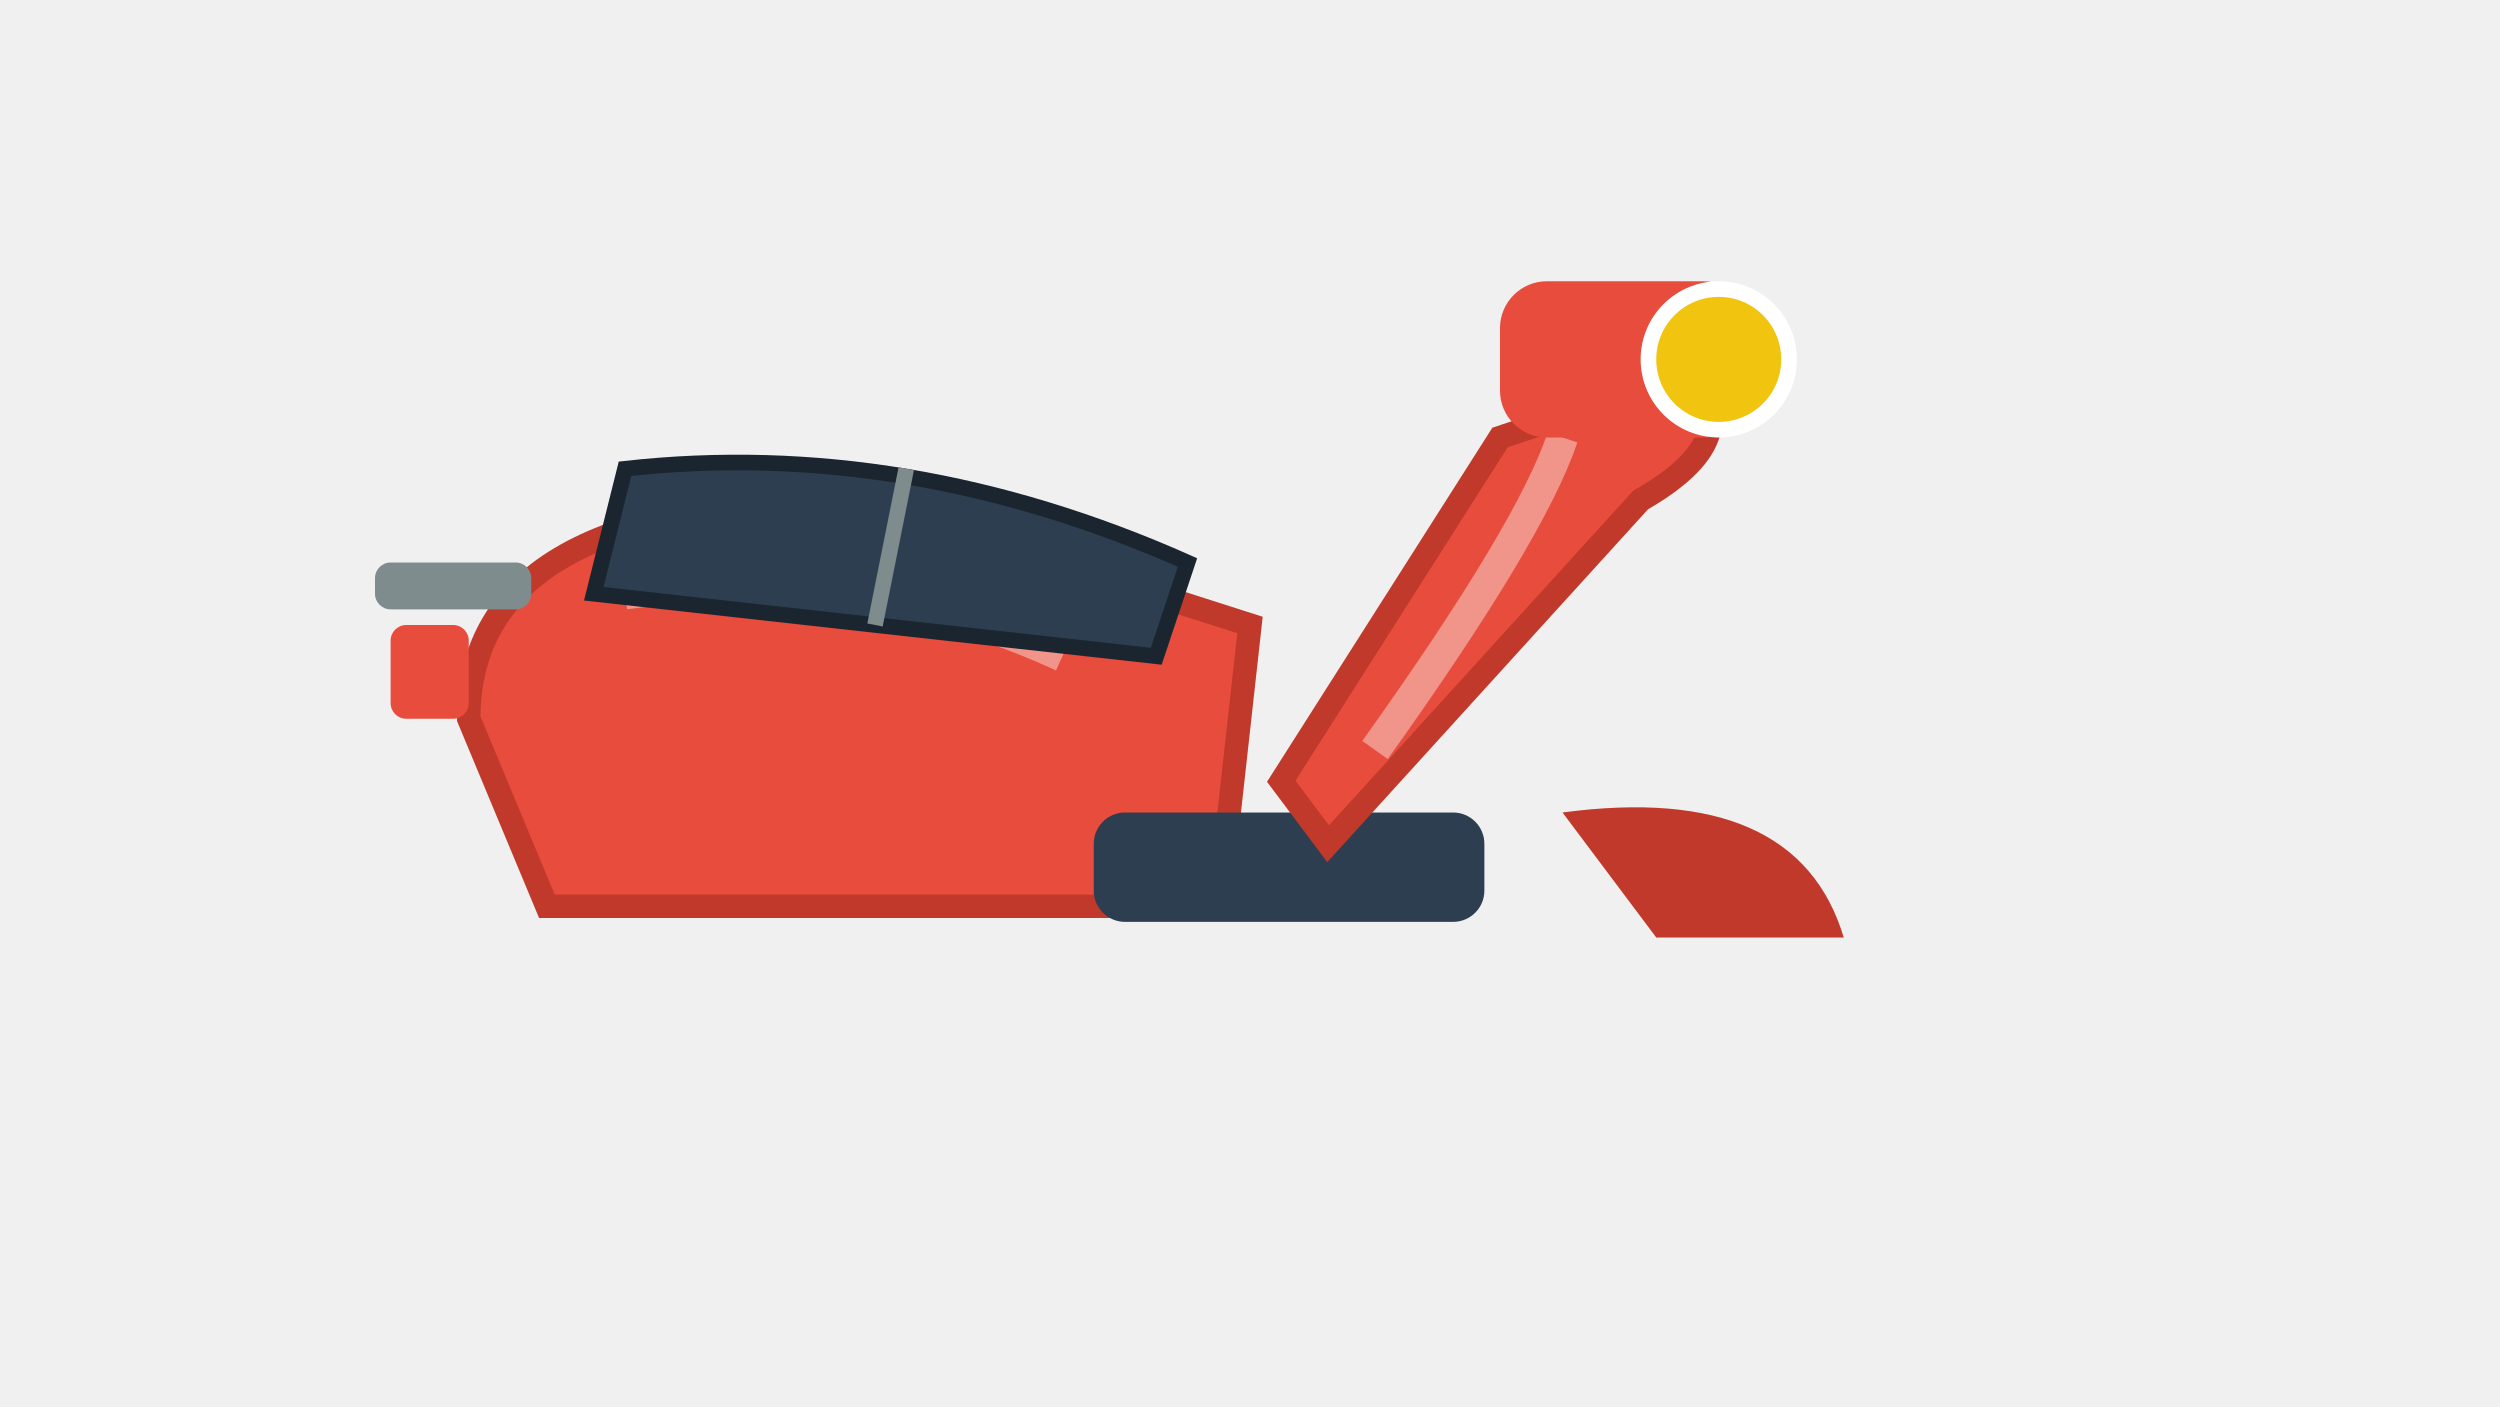
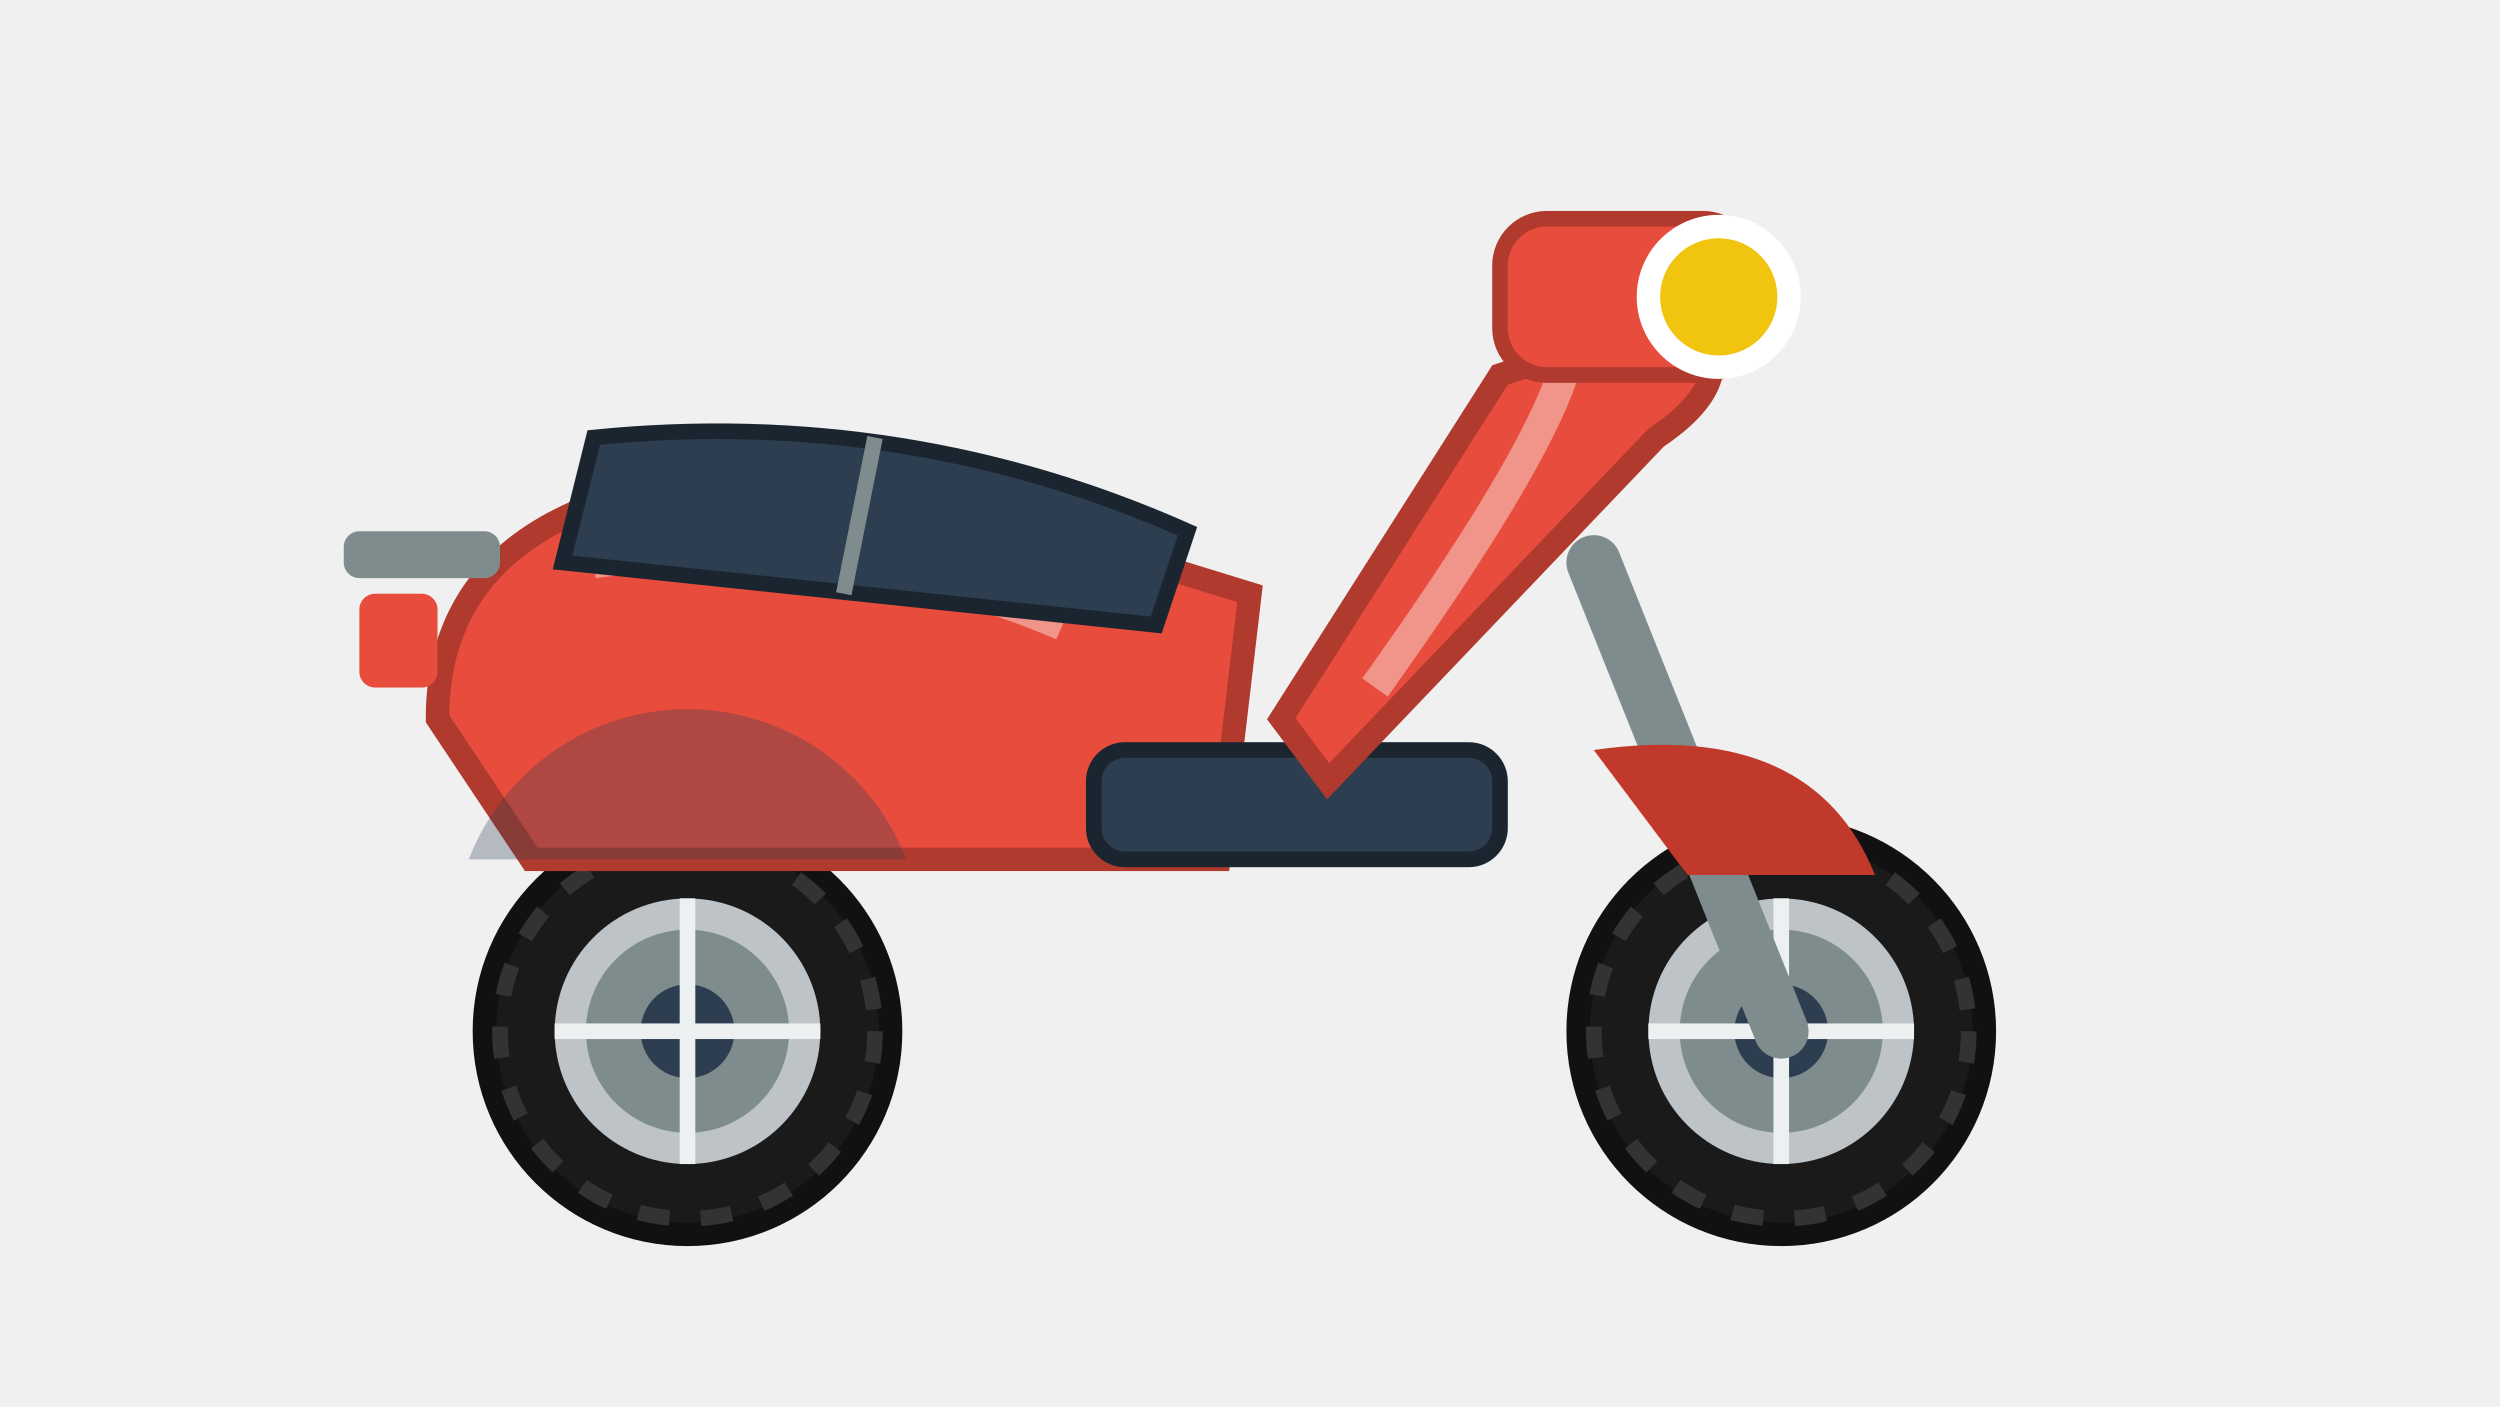
<svg xmlns="http://www.w3.org/2000/svg" width="160" height="90" viewBox="0 0 160 90">
-   <path d="M 30 46 Q 30 32 55 32 L 80 40 L 78 58 L 35 58 Z" fill="#e74c3c" stroke="#c0392b" stroke-width="1.5" />
-   <path d="M 40 38 Q 55 36 68 42" stroke="#f1948a" stroke-width="2" fill="none" />
-   <rect x="70" y="52" width="25" height="7" rx="2" fill="#2c3e50" />
-   <path d="M 85 54 L 105 32 Q 112 28 108 24 L 96 28 L 82 50 Z" fill="#e74c3c" stroke="#c0392b" stroke-width="1.5" />
-   <path d="M 88 48 Q 98 34 100 28" stroke="#f1948a" stroke-width="2" fill="none" />
-   <path d="M 40 30 Q 58 28 76 36 L 74 42 L 38 38 Z" fill="#2c3e50" stroke="#1a252f" stroke-width="1" />
-   <line x1="58" y1="30" x2="56" y2="40" stroke="#7f8c8d" stroke-width="1" />
-   <rect x="96" y="18" width="16" height="10" rx="3" fill="#e74c3c" />
-   <circle cx="110" cy="23" r="4.5" fill="#f1c40f" stroke="#ffffff" stroke-width="1" />
-   <path d="M 100 52 Q 115 50 118 60 L 106 60 Z" fill="#c0392b" />
-   <rect x="24" y="36" width="10" height="3" rx="1" fill="#7f8c8d" />
-   <rect x="25" y="40" width="5" height="6" rx="1" fill="#e74c3c" />
+   <g id="rear-wheel">
+     <circle cx="44" cy="66" r="13" fill="#1a1a1a" stroke="#111111" stroke-width="1.5" />
+     <circle cx="44" cy="66" r="12" fill="none" stroke="#333333" stroke-width="1" stroke-dasharray="2,2" />
+     <circle cx="44" cy="66" r="8.5" fill="#bdc3c7" />
+     <circle cx="44" cy="66" r="6.5" fill="#7f8c8d" />
+     <circle cx="44" cy="66" r="3" fill="#2c3e50" />
+     <line x1="44" y1="57.5" x2="44" y2="74.5" stroke="#ecf0f1" stroke-width="1" />
+     <line x1="35.5" y1="66" x2="52.5" y2="66" stroke="#ecf0f1" stroke-width="1" />
+   </g>
+   <g id="front-wheel">
+     <circle cx="114" cy="66" r="13" fill="#1a1a1a" stroke="#111111" stroke-width="1.5" />
+     <circle cx="114" cy="66" r="12" fill="none" stroke="#333333" stroke-width="1" stroke-dasharray="2,2" />
+     <circle cx="114" cy="66" r="8.5" fill="#bdc3c7" />
+     <circle cx="114" cy="66" r="6.5" fill="#7f8c8d" />
+     <circle cx="114" cy="66" r="3" fill="#2c3e50" />
+     <line x1="114" y1="57.5" x2="114" y2="74.5" stroke="#ecf0f1" stroke-width="1" />
+     <line x1="105.5" y1="66" x2="122.5" y2="66" stroke="#ecf0f1" stroke-width="1" />
+   </g>
+   <line x1="102" y1="36" x2="114" y2="66" stroke="#7f8c8d" stroke-width="3.5" stroke-linecap="round" />
+   <path d="M 28 46 Q 28 30 54 30 L 80 38 L 78 55 L 34 55 Z" fill="#e74c3c" stroke="#b03a2e" stroke-width="1.5" />
+   <path d="M 38 36 Q 54 34 68 40" stroke="#f1948a" stroke-width="2" fill="none" />
+   <path d="M 30 55 A 15 15 0 0 1 58 55 Z" fill="#2c3e50" opacity="0.3" />
+   <rect x="70" y="48" width="26" height="7" rx="2" fill="#2c3e50" stroke="#1a252f" stroke-width="1" />
+   <path d="M 85 50 L 106 28 Q 112 24 108 20 L 96 24 L 82 46 Z" fill="#e74c3c" stroke="#b03a2e" stroke-width="1.5" />
+   <path d="M 88 44 Q 98 30 100 24" stroke="#f1948a" stroke-width="2" fill="none" />
+   <path d="M 38 28 Q 58 26 76 34 L 74 40 L 36 36 Z" fill="#2c3e50" stroke="#1a252f" stroke-width="1" />
+   <line x1="56" y1="28" x2="54" y2="38" stroke="#7f8c8d" stroke-width="1" />
+   <rect x="96" y="14" width="16" height="10" rx="3" fill="#e74c3c" stroke="#b03a2e" stroke-width="1" />
+   <circle cx="110" cy="19" r="4.5" fill="#f1c40f" stroke="#ffffff" stroke-width="1.5" />
+   <path d="M 102 48 Q 116 46 120 56 L 108 56 Z" fill="#c0392b" />
+   <rect x="22" y="34" width="10" height="3" rx="1" fill="#7f8c8d" />
+   <rect x="23" y="38" width="5" height="6" rx="1" fill="#e74c3c" />
</svg>
